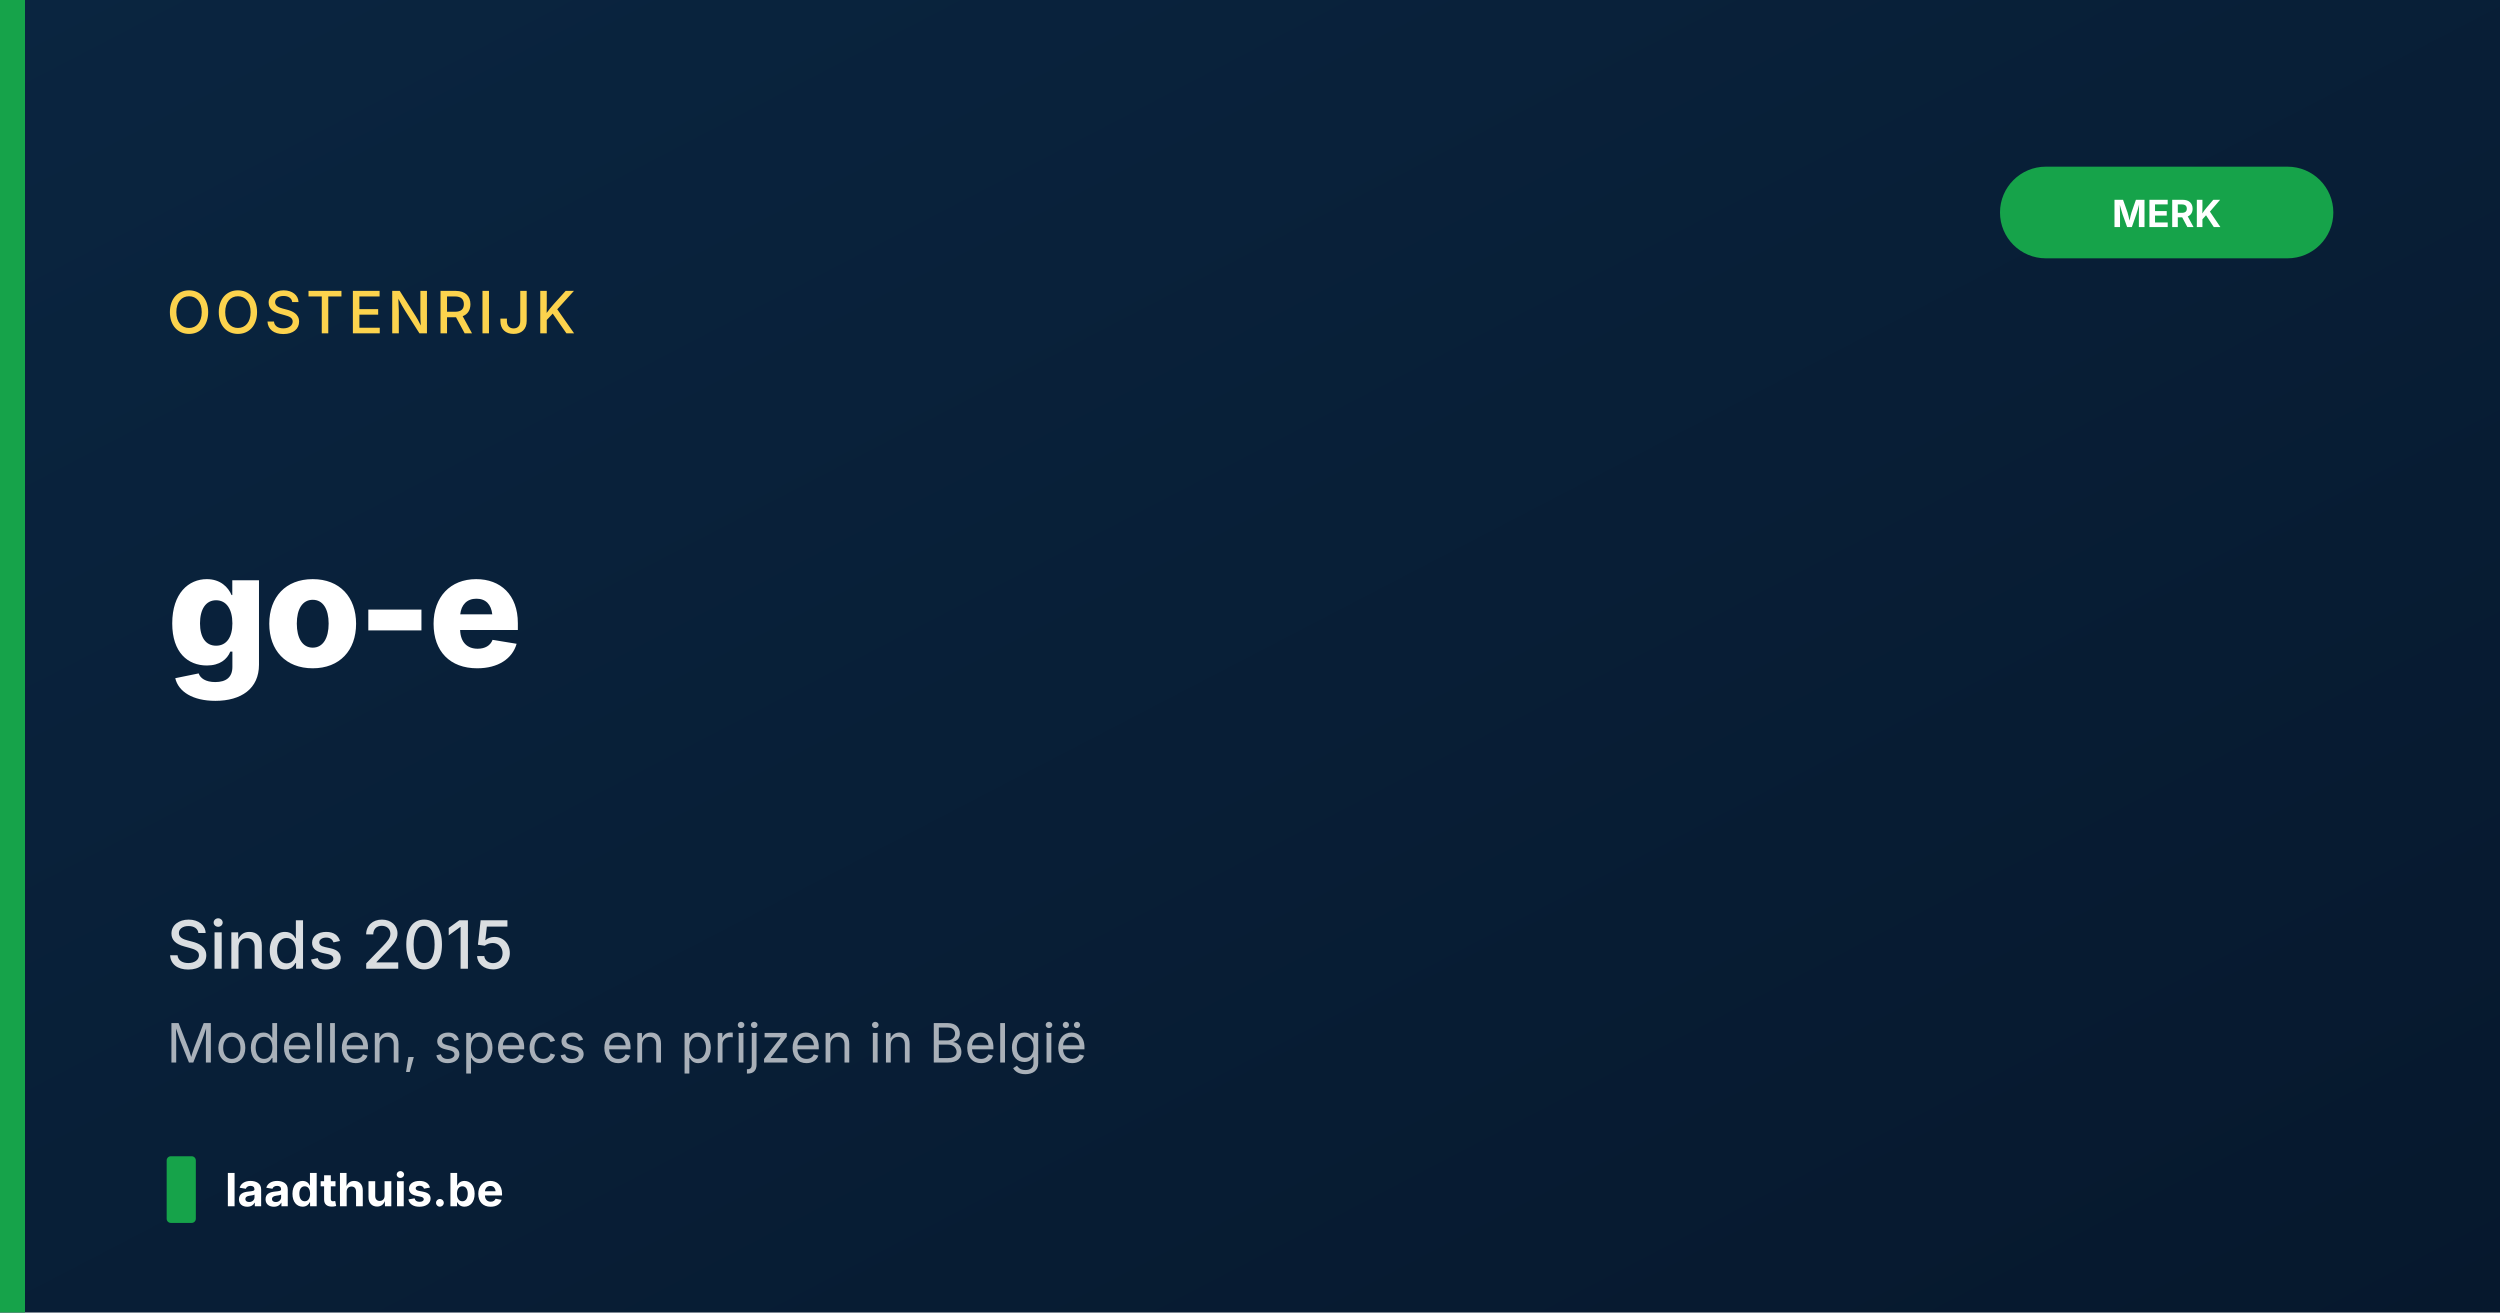
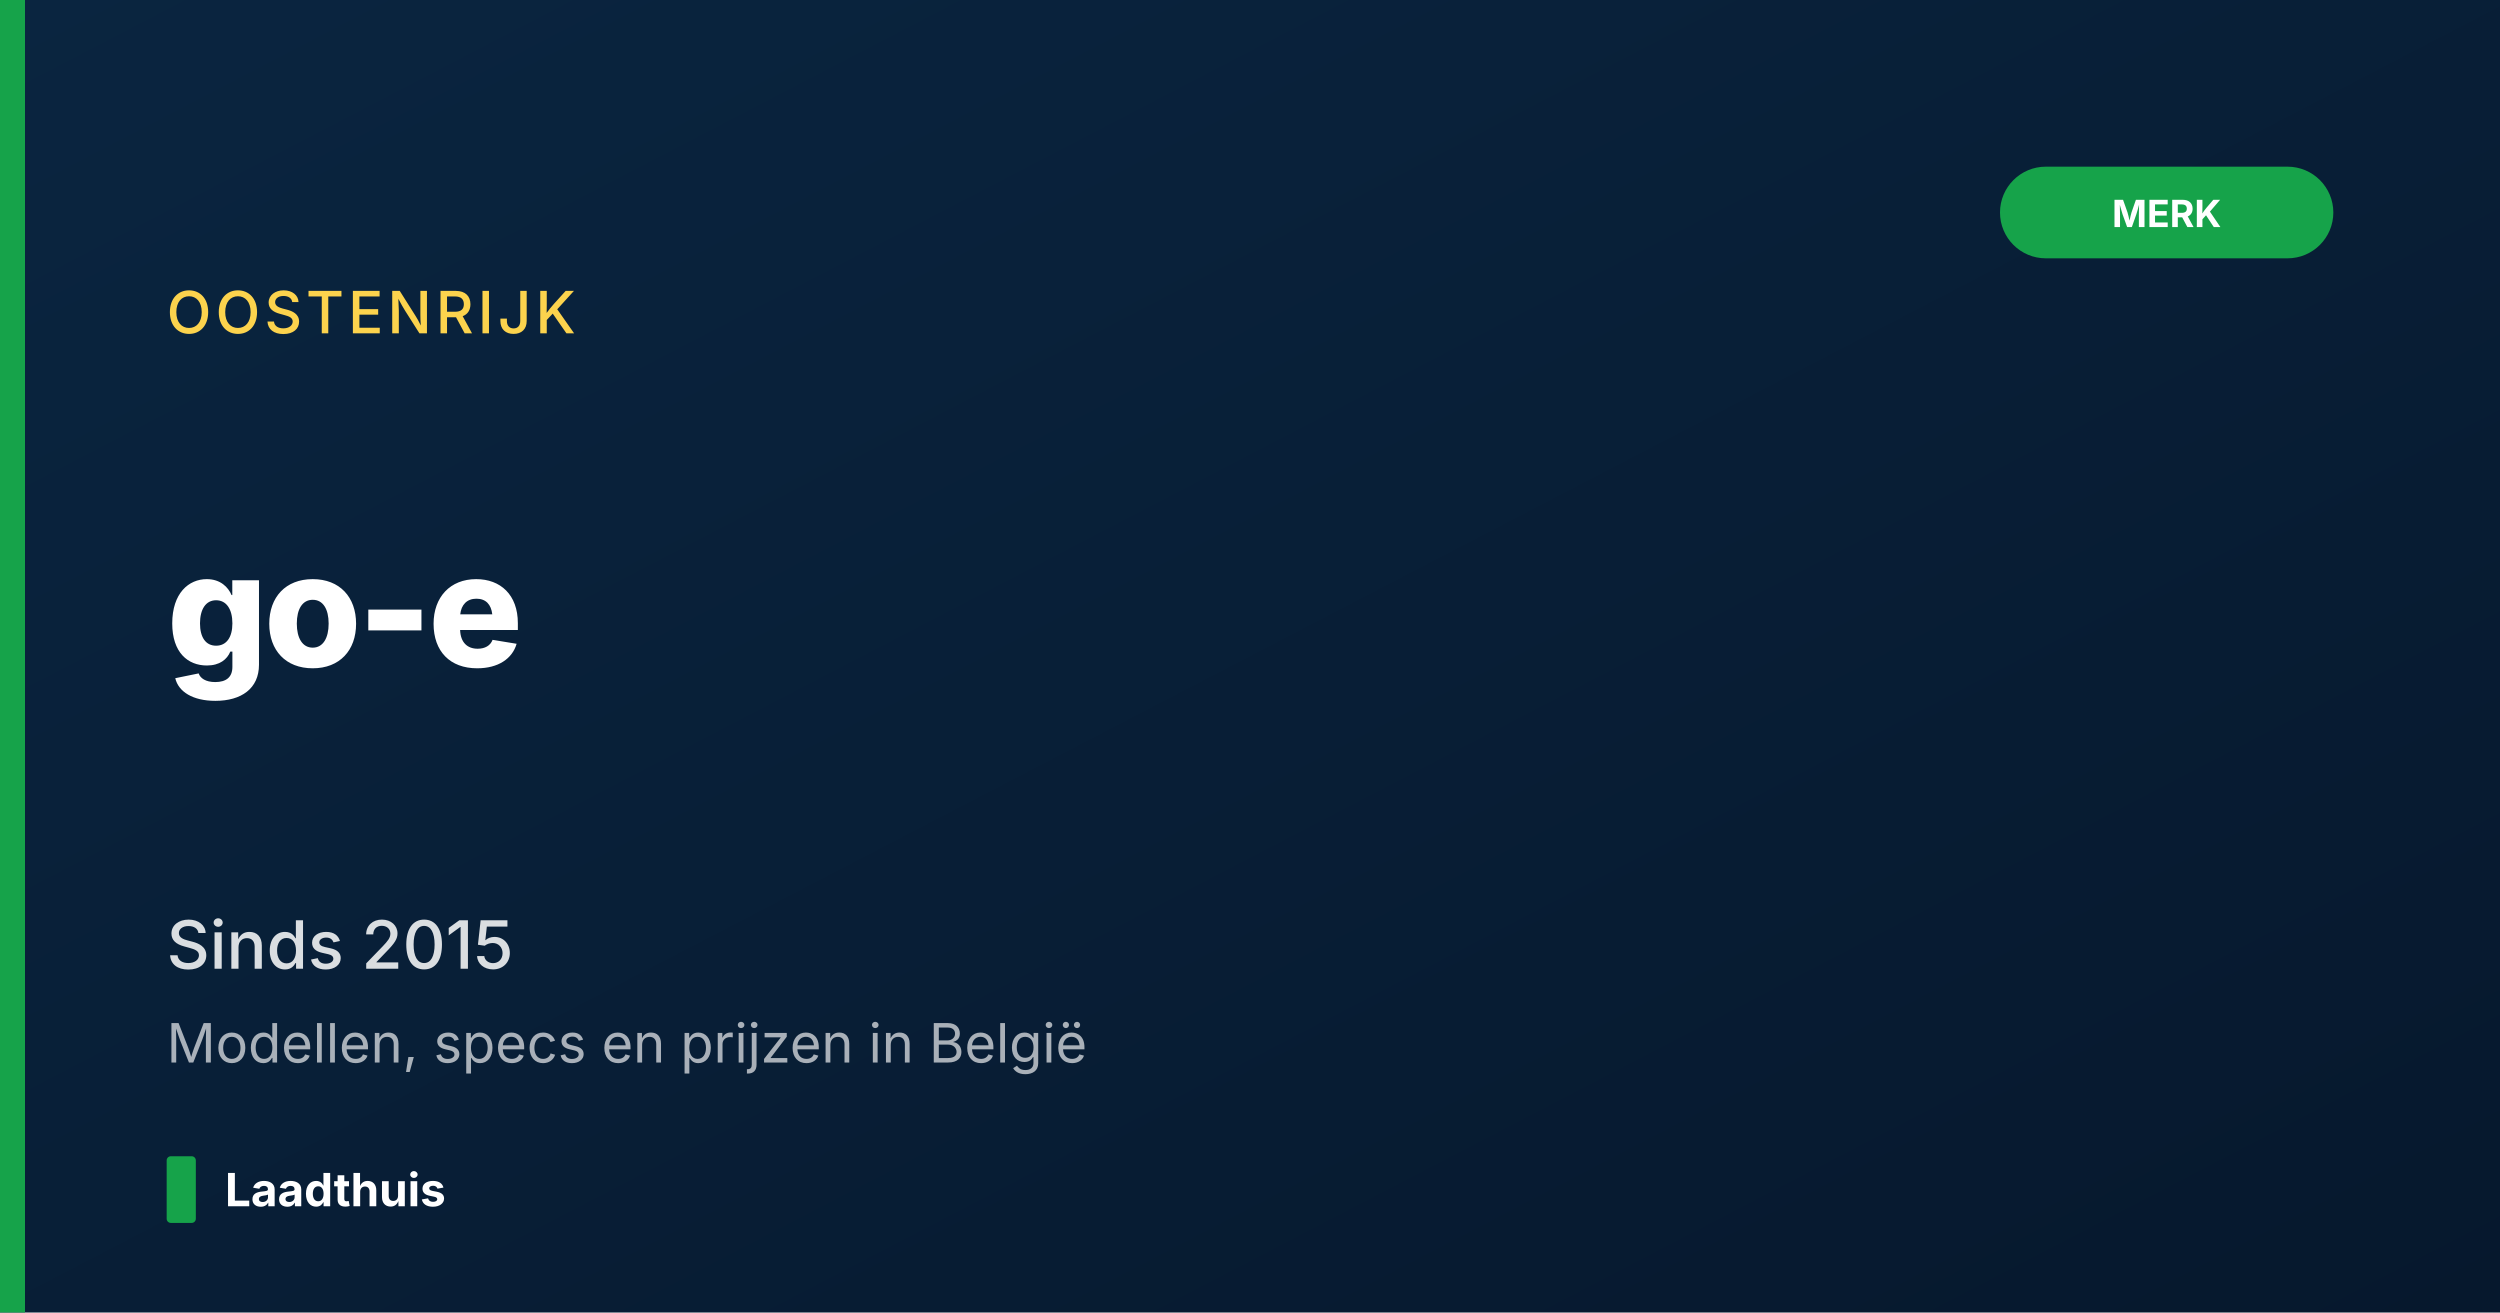
<svg xmlns="http://www.w3.org/2000/svg" width="1200" height="630" viewBox="0 0 1200 630">
  <defs>
    <linearGradient id="bg" x1="0" y1="0" x2="1" y2="1">
      <stop offset="0%" stop-color="#0A2540" />
      <stop offset="100%" stop-color="#06182d" />
    </linearGradient>
  </defs>
  <rect width="1200" height="630" fill="url(#bg)" />
  <rect x="0" y="0" width="12" height="630" fill="#16A34A" />
  <g font-family="Inter, system-ui, -apple-system, sans-serif" fill="white">
    <text x="80" y="160" font-size="28" font-weight="500" fill="#FCD34D" letter-spacing="2">OOSTENRIJK</text>
    <text x="80" y="320" font-size="76" font-weight="800" letter-spacing="-2">
      <tspan x="80" dy="0">go-e</tspan>
    </text>
    <text x="80" y="465" font-size="32" font-weight="500" opacity="0.85">Sinds 2015</text>
    <text x="80" y="510" font-size="26" font-weight="400" opacity="0.65">Modellen, specs en prijzen in België</text>
  </g>
  <g transform="translate(80 555)">
    <rect width="14" height="32" rx="2" fill="#16A34A" />
-     <text x="28" y="24" font-family="Inter, system-ui, -apple-system, sans-serif" font-size="22" font-weight="700" fill="white">laadthuis.be</text>
+     <text x="28" y="24" font-family="Inter, system-ui, -apple-system, sans-serif" font-size="22" font-weight="700" fill="white">Laadthuis</text>
  </g>
  <g transform="translate(960 80)">
    <rect width="160" height="44" rx="22" fill="#16A34A" />
    <text x="80" y="29" text-anchor="middle" font-family="Inter, system-ui, -apple-system, sans-serif" font-size="18" font-weight="700" fill="white">MERK</text>
  </g>
</svg>
